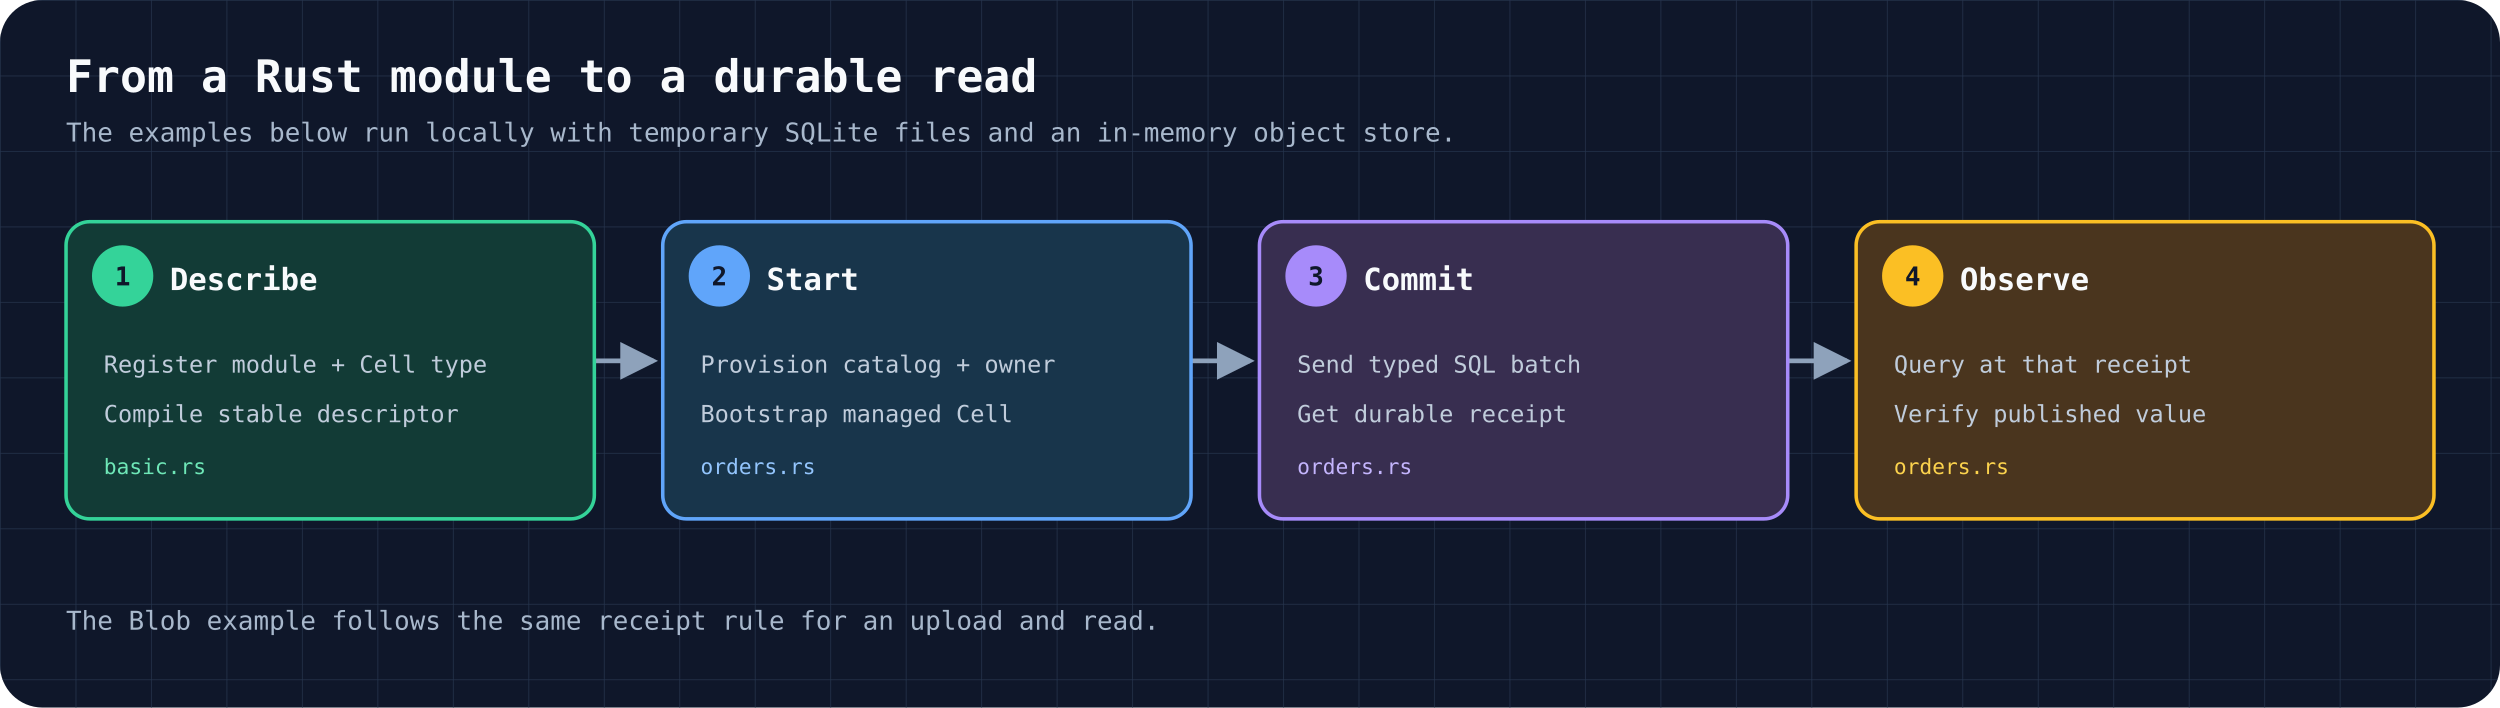
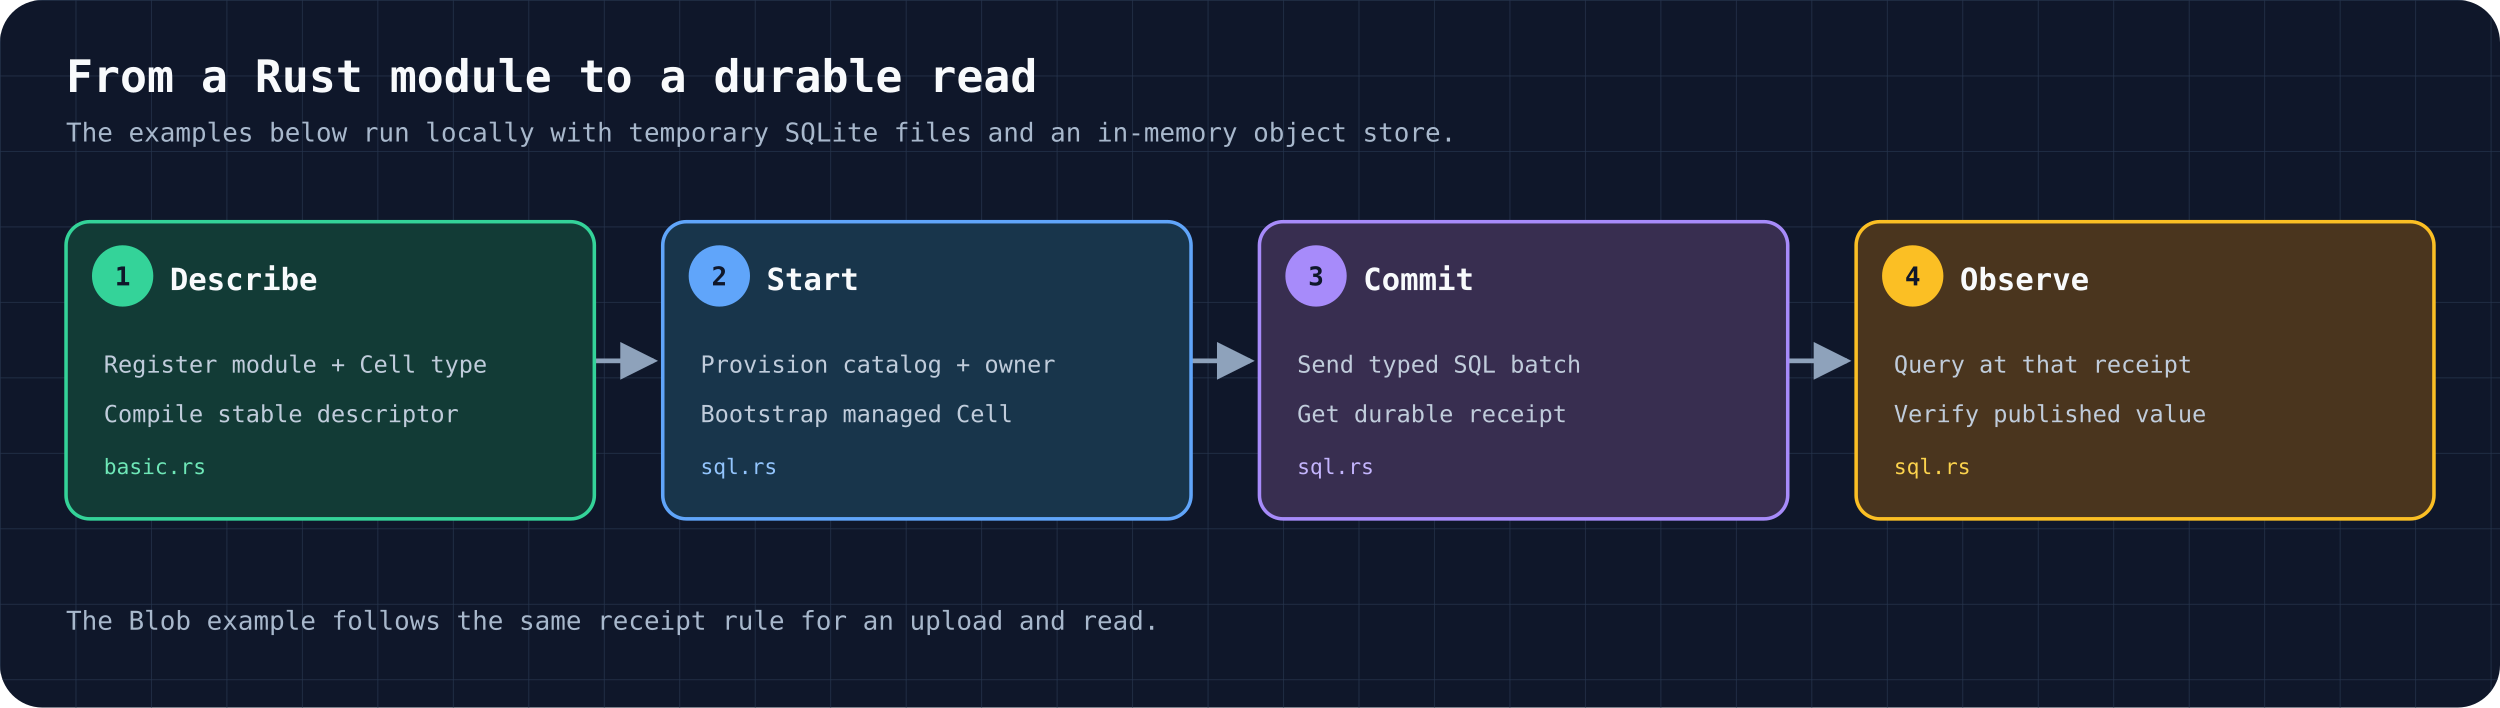
<svg xmlns="http://www.w3.org/2000/svg" viewBox="0 0 1060 300" role="img" aria-labelledby="title desc">
  <defs>
    <pattern id="grid" width="32" height="32" patternUnits="userSpaceOnUse">
      <path d="M32 0H0V32" fill="none" stroke="#25334b" stroke-width=".6" />
    </pattern>
    <marker id="arrow" markerWidth="8" markerHeight="8" refX="7" refY="4" orient="auto">
      <path d="M0 0L8 4L0 8Z" fill="#8ea2bb" />
    </marker>
    <style>text{font-family:ui-monospace,SFMono-Regular,Menlo,Consolas,monospace}.title{font-size:19px;font-weight:700;fill:#f8fafc}.sub{font-size:11px;fill:#a8b8cc}.num{font-size:11px;font-weight:700;fill:#0f172a}.label{font-size:13px;font-weight:700;fill:#f8fafc}.detail{font-size:10px;fill:#c0ccdb}.edge{fill:none;stroke:#8ea2bb;stroke-width:2;marker-end:url(#arrow)}</style>
  </defs>
  <rect width="1060" height="300" rx="18" fill="#0f172a" />
  <rect width="1060" height="300" rx="18" fill="url(#grid)" />
  <text x="28" y="39" class="title">From a Rust module to a durable read</text>
  <text x="28" y="60" class="sub">The examples below run locally with temporary SQLite files and an in-memory object store.</text>
  <path class="edge" d="M252 153H277" />
  <path class="edge" d="M505 153H530" />
  <path class="edge" d="M758 153H783" />
  <rect x="28" y="94" width="224" height="126" rx="10" fill="#123b36" stroke="#34d399" stroke-width="1.5" />
  <circle cx="52" cy="117" r="13" fill="#34d399" />
  <text x="52" y="121" class="num" text-anchor="middle">1</text>
  <text x="72" y="123" class="label">Describe</text>
  <text x="44" y="158" class="detail">Register module + Cell type</text>
  <text x="44" y="179" class="detail">Compile stable descriptor</text>
  <text x="44" y="201" fill="#6ee7b7" font-size="9">basic.rs</text>
  <rect x="281" y="94" width="224" height="126" rx="10" fill="#18354b" stroke="#60a5fa" stroke-width="1.5" />
  <circle cx="305" cy="117" r="13" fill="#60a5fa" />
  <text x="305" y="121" class="num" text-anchor="middle">2</text>
  <text x="325" y="123" class="label">Start</text>
  <text x="297" y="158" class="detail">Provision catalog + owner</text>
  <text x="297" y="179" class="detail">Bootstrap managed Cell</text>
-   <text x="297" y="201" fill="#93c5fd" font-size="9">orders.rs</text>
+   <text x="297" y="201" fill="#93c5fd" font-size="9">sql.rs</text>
  <rect x="534" y="94" width="224" height="126" rx="10" fill="#382e50" stroke="#a78bfa" stroke-width="1.5" />
  <circle cx="558" cy="117" r="13" fill="#a78bfa" />
  <text x="558" y="121" class="num" text-anchor="middle">3</text>
  <text x="578" y="123" class="label">Commit</text>
  <text x="550" y="158" class="detail">Send typed SQL batch</text>
  <text x="550" y="179" class="detail">Get durable receipt</text>
-   <text x="550" y="201" fill="#c4b5fd" font-size="9">orders.rs</text>
+   <text x="550" y="201" fill="#c4b5fd" font-size="9">sql.rs</text>
  <rect x="787" y="94" width="245" height="126" rx="10" fill="#4a351e" stroke="#fbbf24" stroke-width="1.5" />
  <circle cx="811" cy="117" r="13" fill="#fbbf24" />
  <text x="811" y="121" class="num" text-anchor="middle">4</text>
  <text x="831" y="123" class="label">Observe</text>
  <text x="803" y="158" class="detail">Query at that receipt</text>
  <text x="803" y="179" class="detail">Verify published value</text>
-   <text x="803" y="201" fill="#fcd34d" font-size="9">orders.rs</text>
+   <text x="803" y="201" fill="#fcd34d" font-size="9">sql.rs</text>
  <text x="28" y="267" class="sub">The Blob example follows the same receipt rule for an upload and read.</text>
</svg>
